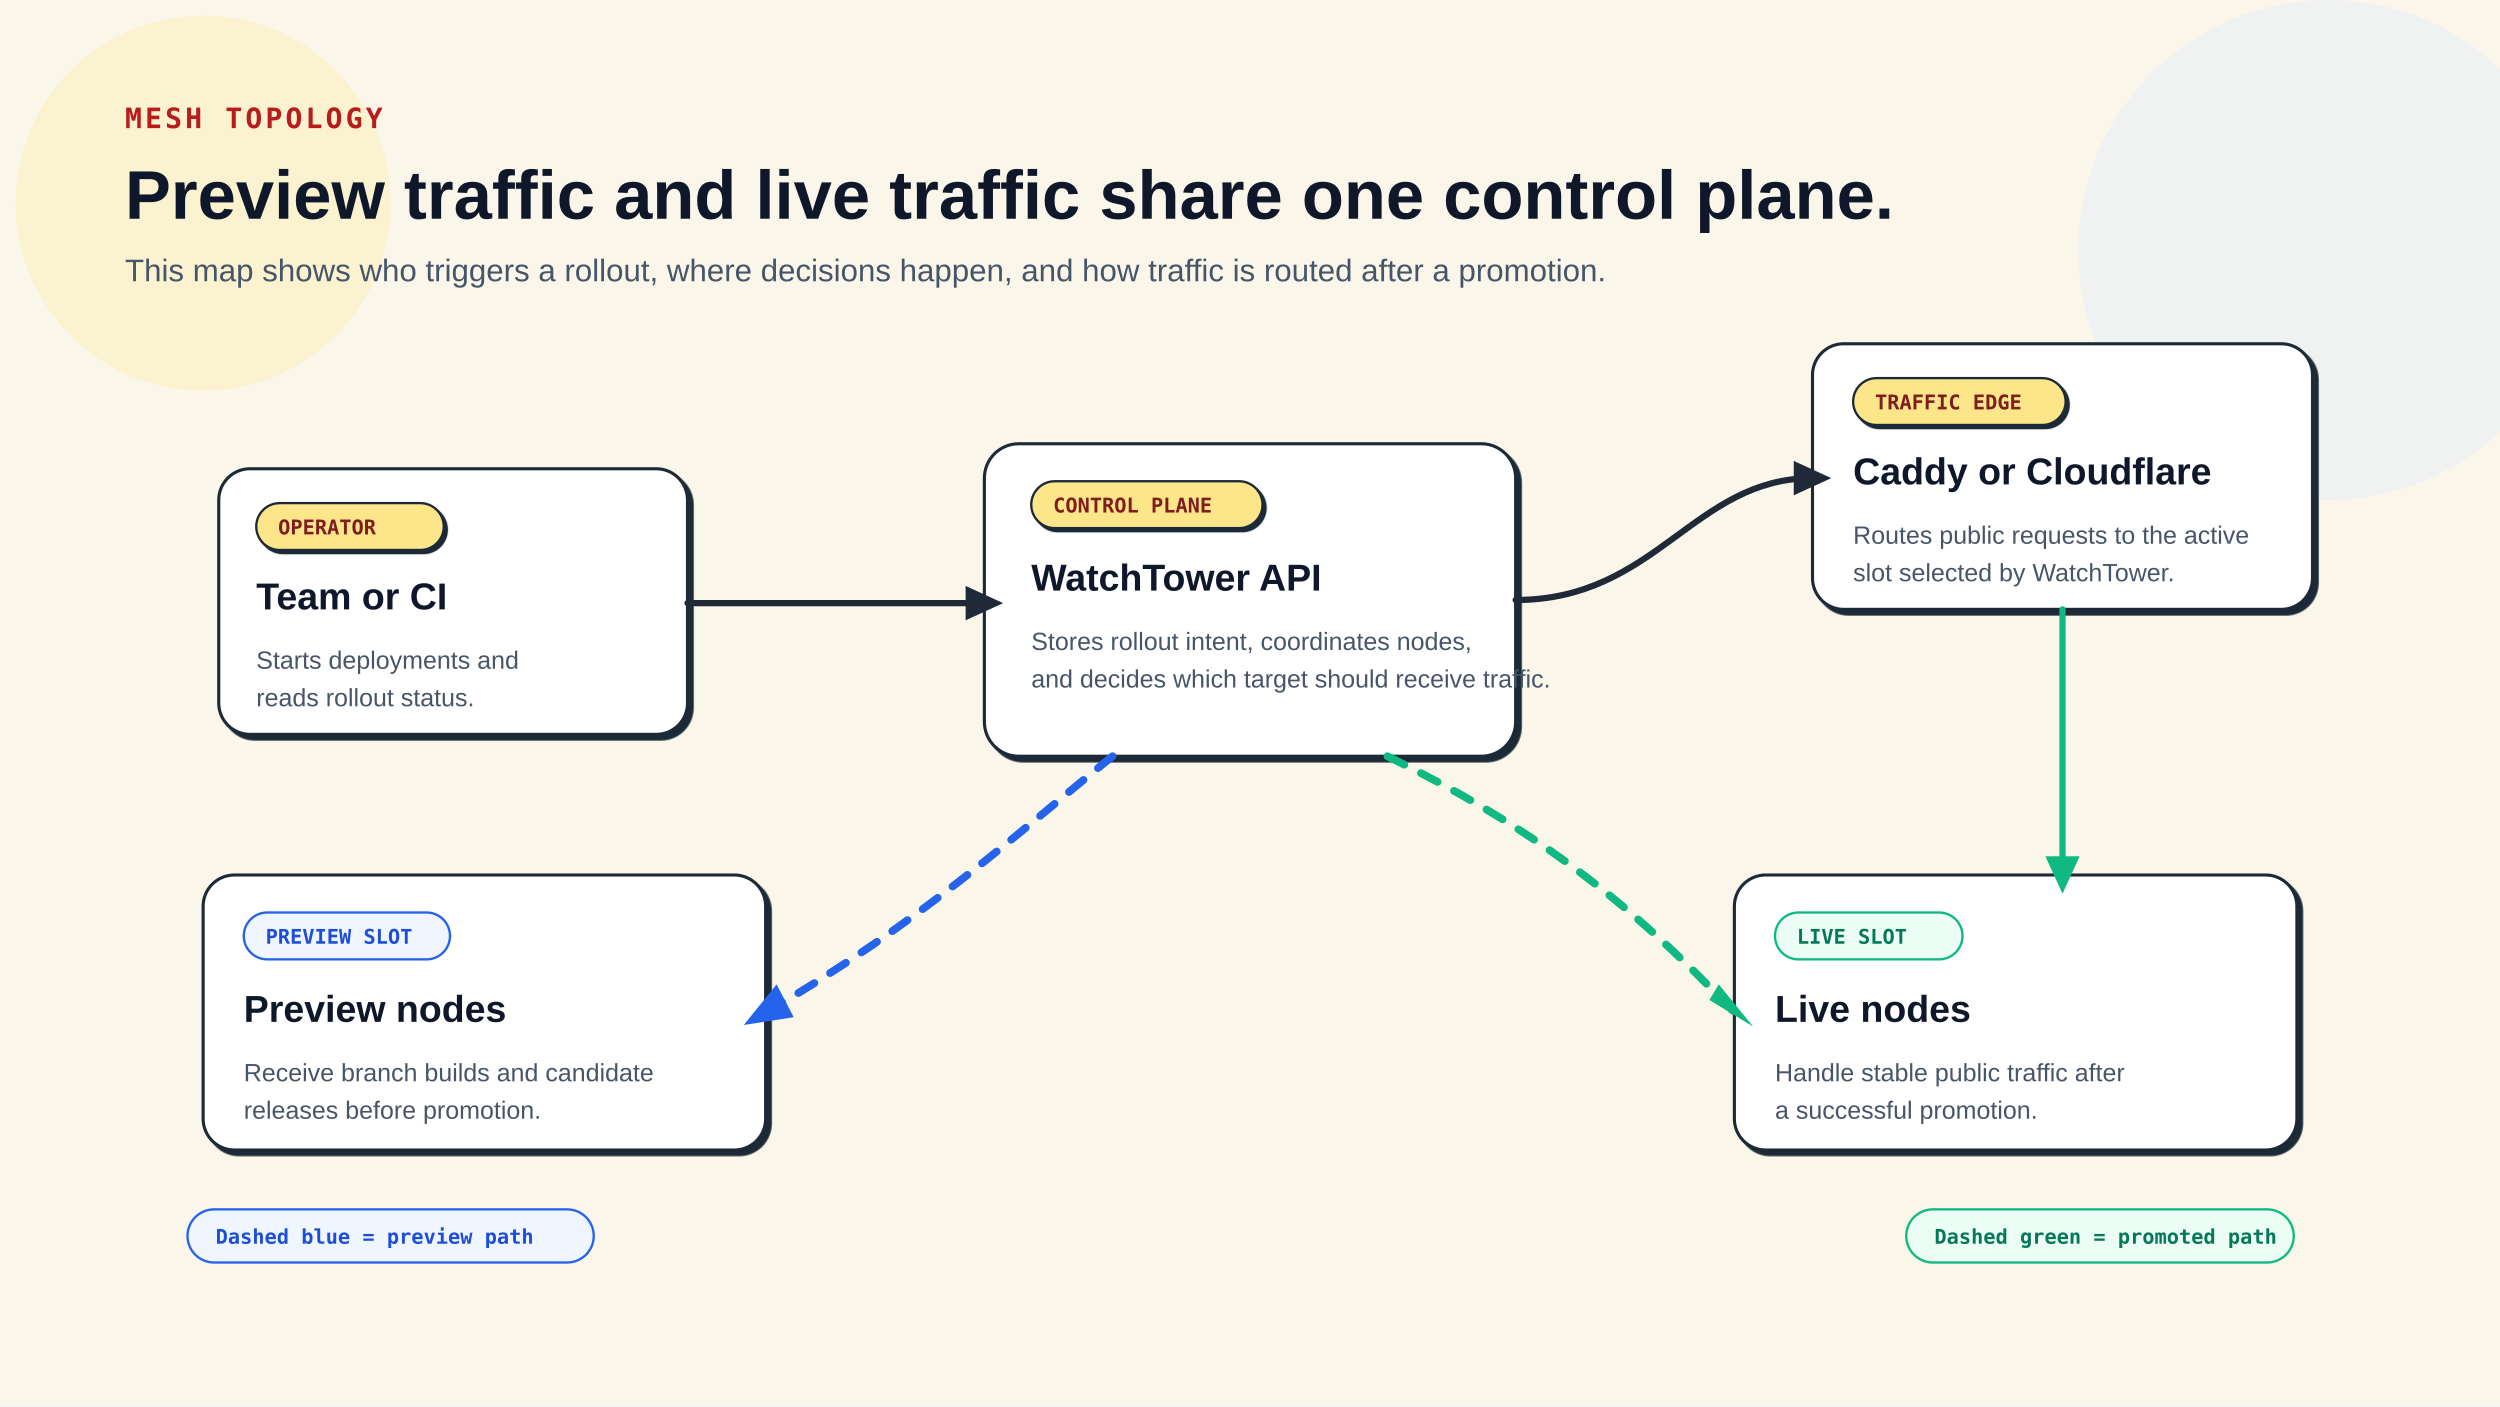
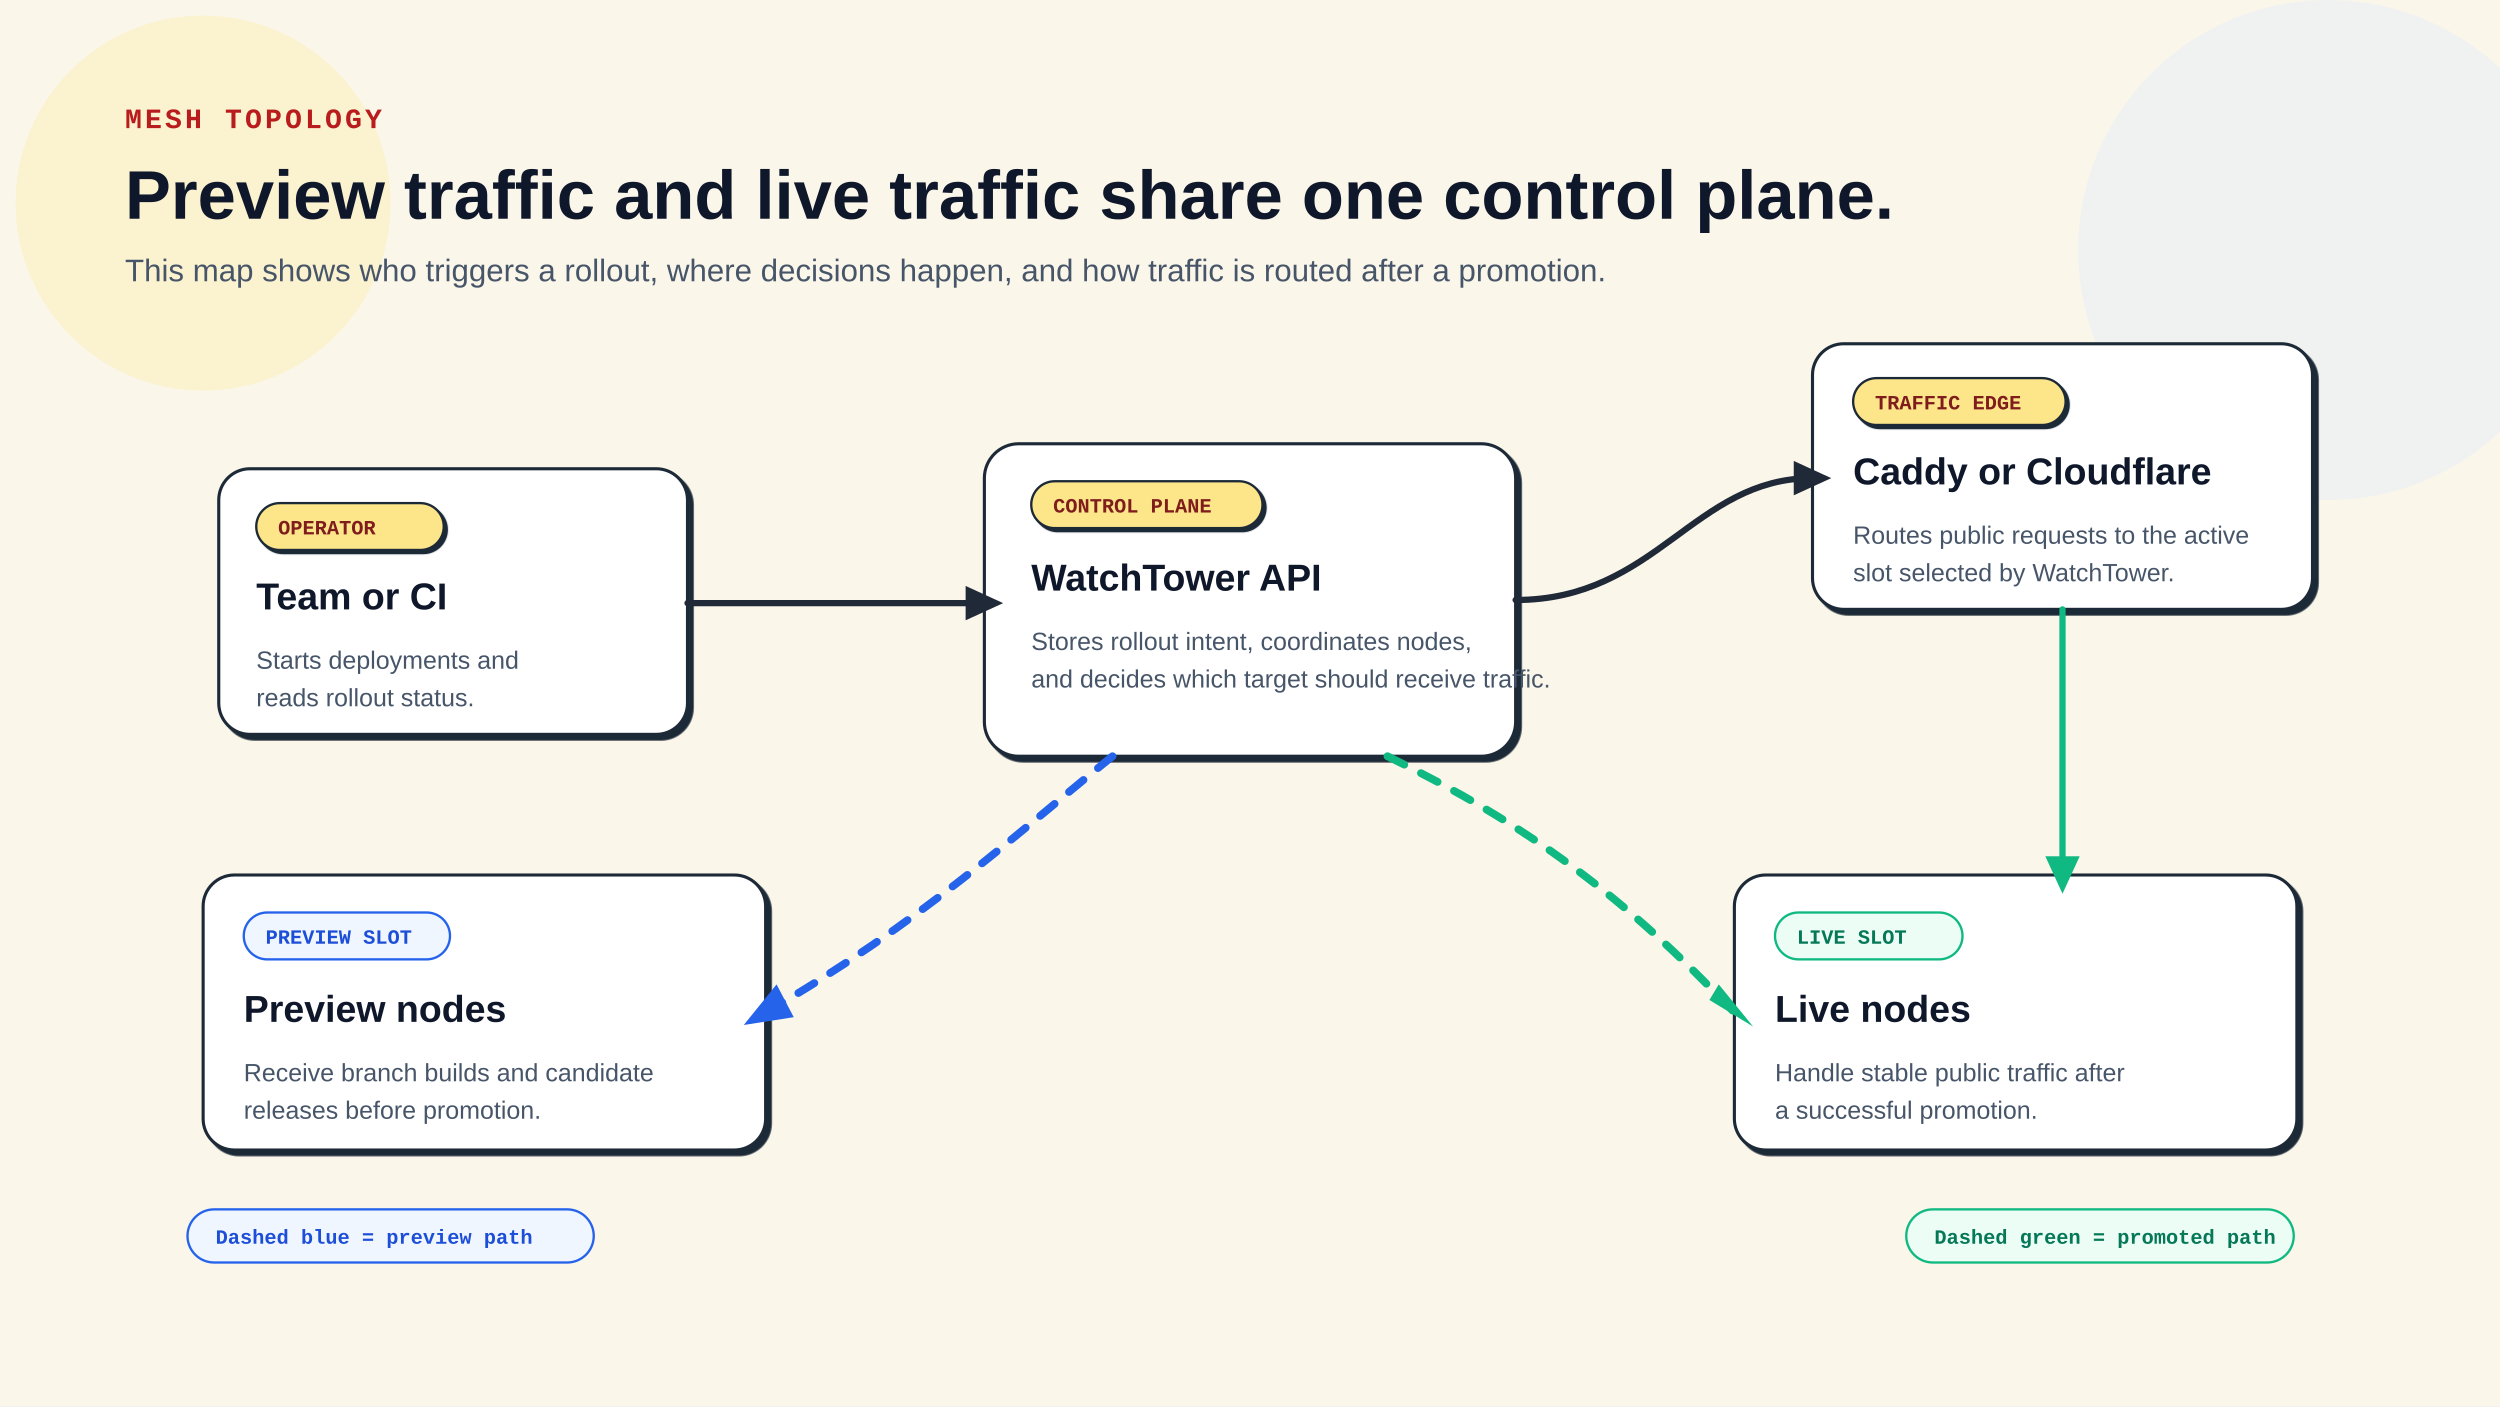
<svg xmlns="http://www.w3.org/2000/svg" viewBox="0 0 1600 900" role="img" aria-label="WatchTower mesh topology">
  <defs>
    <filter id="cs" x="-4%" y="-4%" width="112%" height="116%">
      <feDropShadow dx="3" dy="3" stdDeviation="0" flood-color="#1f2937" />
    </filter>
    <filter id="ps" x="-2%" y="-8%" width="108%" height="132%">
      <feDropShadow dx="2" dy="2" stdDeviation="0" flood-color="#1f2937" />
    </filter>
  </defs>
  <rect width="1600" height="900" fill="#fbf6ea" />
  <circle cx="130" cy="130" r="120" fill="#fde68a" opacity="0.28" />
  <circle cx="1490" cy="160" r="160" fill="#dbeafe" opacity="0.35" />
-   <text x="80" y="82" font-family="'Space Mono', monospace" font-size="18" font-weight="700" fill="#b91c1c" letter-spacing="2">MESH TOPOLOGY</text>
-   <text x="80" y="140" font-family="'DM Sans', Arial, sans-serif" font-size="44" font-weight="800" fill="#0f172a">Preview traffic and live traffic share one control plane.</text>
-   <text x="80" y="180" font-family="'DM Sans', Arial, sans-serif" font-size="20" font-weight="500" fill="#475569">This map shows who triggers a rollout, where decisions happen, and how traffic is routed after a promotion.</text>
+   <text x="80" y="82" font-family="'Courier New', Courier, monospace" font-size="18" font-weight="700" fill="#b91c1c" letter-spacing="2">MESH TOPOLOGY</text>
+   <text x="80" y="140" font-family="Arial, 'Helvetica Neue', Helvetica, sans-serif" font-size="44" font-weight="800" fill="#0f172a">Preview traffic and live traffic share one control plane.</text>
+   <text x="80" y="180" font-family="Arial, 'Helvetica Neue', Helvetica, sans-serif" font-size="20" font-weight="500" fill="#475569">This map shows who triggers a rollout, where decisions happen, and how traffic is routed after a promotion.</text>
  <rect x="140" y="300" width="300" height="170" rx="20" fill="#ffffff" stroke="#1f2937" stroke-width="2" filter="url(#cs)" />
  <rect x="164" y="322" width="120" height="30" rx="15" fill="#fde68a" stroke="#1f2937" stroke-width="1.5" filter="url(#ps)" />
-   <text x="178" y="342" font-family="'Space Mono', monospace" font-size="13" font-weight="700" fill="#7f1d1d">OPERATOR</text>
-   <text x="164" y="390" font-family="'DM Sans', Arial, sans-serif" font-size="24" font-weight="800" fill="#0f172a">Team or CI</text>
-   <text x="164" y="428" font-family="'DM Sans', Arial, sans-serif" font-size="16" font-weight="500" fill="#475569">Starts deployments and</text>
-   <text x="164" y="452" font-family="'DM Sans', Arial, sans-serif" font-size="16" font-weight="500" fill="#475569">reads rollout status.</text>
+   <text x="178" y="342" font-family="'Courier New', Courier, monospace" font-size="13" font-weight="700" fill="#7f1d1d">OPERATOR</text>
+   <text x="164" y="390" font-family="Arial, 'Helvetica Neue', Helvetica, sans-serif" font-size="24" font-weight="800" fill="#0f172a">Team or CI</text>
+   <text x="164" y="428" font-family="Arial, 'Helvetica Neue', Helvetica, sans-serif" font-size="16" font-weight="500" fill="#475569">Starts deployments and</text>
+   <text x="164" y="452" font-family="Arial, 'Helvetica Neue', Helvetica, sans-serif" font-size="16" font-weight="500" fill="#475569">reads rollout status.</text>
  <rect x="630" y="284" width="340" height="200" rx="22" fill="#ffffff" stroke="#1f2937" stroke-width="2" filter="url(#cs)" />
  <rect x="660" y="308" width="148" height="30" rx="15" fill="#fde68a" stroke="#1f2937" stroke-width="1.5" filter="url(#ps)" />
-   <text x="674" y="328" font-family="'Space Mono', monospace" font-size="13" font-weight="700" fill="#7f1d1d">CONTROL PLANE</text>
-   <text x="660" y="378" font-family="'DM Sans', Arial, sans-serif" font-size="24" font-weight="800" fill="#0f172a">WatchTower API</text>
-   <text x="660" y="416" font-family="'DM Sans', Arial, sans-serif" font-size="16" font-weight="500" fill="#475569">Stores rollout intent, coordinates nodes,</text>
-   <text x="660" y="440" font-family="'DM Sans', Arial, sans-serif" font-size="16" font-weight="500" fill="#475569">and decides which target should receive traffic.</text>
+   <text x="674" y="328" font-family="'Courier New', Courier, monospace" font-size="13" font-weight="700" fill="#7f1d1d">CONTROL PLANE</text>
+   <text x="660" y="378" font-family="Arial, 'Helvetica Neue', Helvetica, sans-serif" font-size="24" font-weight="800" fill="#0f172a">WatchTower API</text>
+   <text x="660" y="416" font-family="Arial, 'Helvetica Neue', Helvetica, sans-serif" font-size="16" font-weight="500" fill="#475569">Stores rollout intent, coordinates nodes,</text>
+   <text x="660" y="440" font-family="Arial, 'Helvetica Neue', Helvetica, sans-serif" font-size="16" font-weight="500" fill="#475569">and decides which target should receive traffic.</text>
  <rect x="1160" y="220" width="320" height="170" rx="20" fill="#ffffff" stroke="#1f2937" stroke-width="2" filter="url(#cs)" />
  <rect x="1186" y="242" width="136" height="30" rx="15" fill="#fde68a" stroke="#1f2937" stroke-width="1.5" filter="url(#ps)" />
-   <text x="1200" y="262" font-family="'Space Mono', monospace" font-size="13" font-weight="700" fill="#7f1d1d">TRAFFIC EDGE</text>
-   <text x="1186" y="310" font-family="'DM Sans', Arial, sans-serif" font-size="24" font-weight="800" fill="#0f172a">Caddy or Cloudflare</text>
-   <text x="1186" y="348" font-family="'DM Sans', Arial, sans-serif" font-size="16" font-weight="500" fill="#475569">Routes public requests to the active</text>
-   <text x="1186" y="372" font-family="'DM Sans', Arial, sans-serif" font-size="16" font-weight="500" fill="#475569">slot selected by WatchTower.</text>
+   <text x="1200" y="262" font-family="'Courier New', Courier, monospace" font-size="13" font-weight="700" fill="#7f1d1d">TRAFFIC EDGE</text>
+   <text x="1186" y="310" font-family="Arial, 'Helvetica Neue', Helvetica, sans-serif" font-size="24" font-weight="800" fill="#0f172a">Caddy or Cloudflare</text>
+   <text x="1186" y="348" font-family="Arial, 'Helvetica Neue', Helvetica, sans-serif" font-size="16" font-weight="500" fill="#475569">Routes public requests to the active</text>
+   <text x="1186" y="372" font-family="Arial, 'Helvetica Neue', Helvetica, sans-serif" font-size="16" font-weight="500" fill="#475569">slot selected by WatchTower.</text>
  <rect x="130" y="560" width="360" height="176" rx="20" fill="#ffffff" stroke="#1f2937" stroke-width="2" filter="url(#cs)" />
  <rect x="156" y="584" width="132" height="30" rx="15" fill="#eff6ff" stroke="#2563eb" stroke-width="1.5" />
-   <text x="170" y="604" font-family="'Space Mono', monospace" font-size="13" font-weight="700" fill="#1d4ed8">PREVIEW SLOT</text>
-   <text x="156" y="654" font-family="'DM Sans', Arial, sans-serif" font-size="24" font-weight="800" fill="#0f172a">Preview nodes</text>
-   <text x="156" y="692" font-family="'DM Sans', Arial, sans-serif" font-size="16" font-weight="500" fill="#475569">Receive branch builds and candidate</text>
-   <text x="156" y="716" font-family="'DM Sans', Arial, sans-serif" font-size="16" font-weight="500" fill="#475569">releases before promotion.</text>
+   <text x="170" y="604" font-family="'Courier New', Courier, monospace" font-size="13" font-weight="700" fill="#1d4ed8">PREVIEW SLOT</text>
+   <text x="156" y="654" font-family="Arial, 'Helvetica Neue', Helvetica, sans-serif" font-size="24" font-weight="800" fill="#0f172a">Preview nodes</text>
+   <text x="156" y="692" font-family="Arial, 'Helvetica Neue', Helvetica, sans-serif" font-size="16" font-weight="500" fill="#475569">Receive branch builds and candidate</text>
+   <text x="156" y="716" font-family="Arial, 'Helvetica Neue', Helvetica, sans-serif" font-size="16" font-weight="500" fill="#475569">releases before promotion.</text>
  <rect x="1110" y="560" width="360" height="176" rx="20" fill="#ffffff" stroke="#1f2937" stroke-width="2" filter="url(#cs)" />
  <rect x="1136" y="584" width="120" height="30" rx="15" fill="#ecfdf5" stroke="#10b981" stroke-width="1.5" />
-   <text x="1150" y="604" font-family="'Space Mono', monospace" font-size="13" font-weight="700" fill="#047857">LIVE SLOT</text>
-   <text x="1136" y="654" font-family="'DM Sans', Arial, sans-serif" font-size="24" font-weight="800" fill="#0f172a">Live nodes</text>
-   <text x="1136" y="692" font-family="'DM Sans', Arial, sans-serif" font-size="16" font-weight="500" fill="#475569">Handle stable public traffic after</text>
-   <text x="1136" y="716" font-family="'DM Sans', Arial, sans-serif" font-size="16" font-weight="500" fill="#475569">a successful promotion.</text>
+   <text x="1150" y="604" font-family="'Courier New', Courier, monospace" font-size="13" font-weight="700" fill="#047857">LIVE SLOT</text>
+   <text x="1136" y="654" font-family="Arial, 'Helvetica Neue', Helvetica, sans-serif" font-size="24" font-weight="800" fill="#0f172a">Live nodes</text>
+   <text x="1136" y="692" font-family="Arial, 'Helvetica Neue', Helvetica, sans-serif" font-size="16" font-weight="500" fill="#475569">Handle stable public traffic after</text>
+   <text x="1136" y="716" font-family="Arial, 'Helvetica Neue', Helvetica, sans-serif" font-size="16" font-weight="500" fill="#475569">a successful promotion.</text>
  <line x1="440" y1="386" x2="630" y2="386" stroke="#1f2937" stroke-width="4" stroke-linecap="round" />
  <polygon points="618,375 642,386 618,397" fill="#1f2937" />
  <path d="M 970 384 C 1060 384, 1084 306, 1160 306" fill="none" stroke="#1f2937" stroke-width="4" stroke-linecap="round" />
  <polygon points="1148,295 1172,306 1148,317" fill="#1f2937" />
  <path d="M 712 484 C 650 534, 590 590, 490 648" fill="none" stroke="#2563eb" stroke-width="5" stroke-linecap="round" stroke-dasharray="12 12" />
  <polygon points="497,630 476,656 508,651" fill="#2563eb" />
  <path d="M 888 484 C 978 528, 1040 574, 1110 648" fill="none" stroke="#10b981" stroke-width="5" stroke-linecap="round" stroke-dasharray="12 12" />
  <polygon points="1094,640 1122,657 1100,630" fill="#10b981" />
  <path d="M 1320 390 C 1320 468, 1320 510, 1320 560" fill="none" stroke="#10b981" stroke-width="4" stroke-linecap="round" />
  <polygon points="1309,548 1320,572 1331,548" fill="#10b981" />
  <rect x="120" y="774" width="260" height="34" rx="17" fill="#eff6ff" stroke="#2563eb" stroke-width="1.5" />
-   <text x="138" y="796" font-family="'Space Mono', monospace" font-size="13" font-weight="700" fill="#1d4ed8">Dashed blue = preview path</text>
+   <text x="138" y="796" font-family="'Courier New', Courier, monospace" font-size="13" font-weight="700" fill="#1d4ed8">Dashed blue = preview path</text>
  <rect x="1220" y="774" width="248" height="34" rx="17" fill="#ecfdf5" stroke="#10b981" stroke-width="1.5" />
-   <text x="1238" y="796" font-family="'Space Mono', monospace" font-size="13" font-weight="700" fill="#047857">Dashed green = promoted path</text>
+   <text x="1238" y="796" font-family="'Courier New', Courier, monospace" font-size="13" font-weight="700" fill="#047857">Dashed green = promoted path</text>
</svg>
